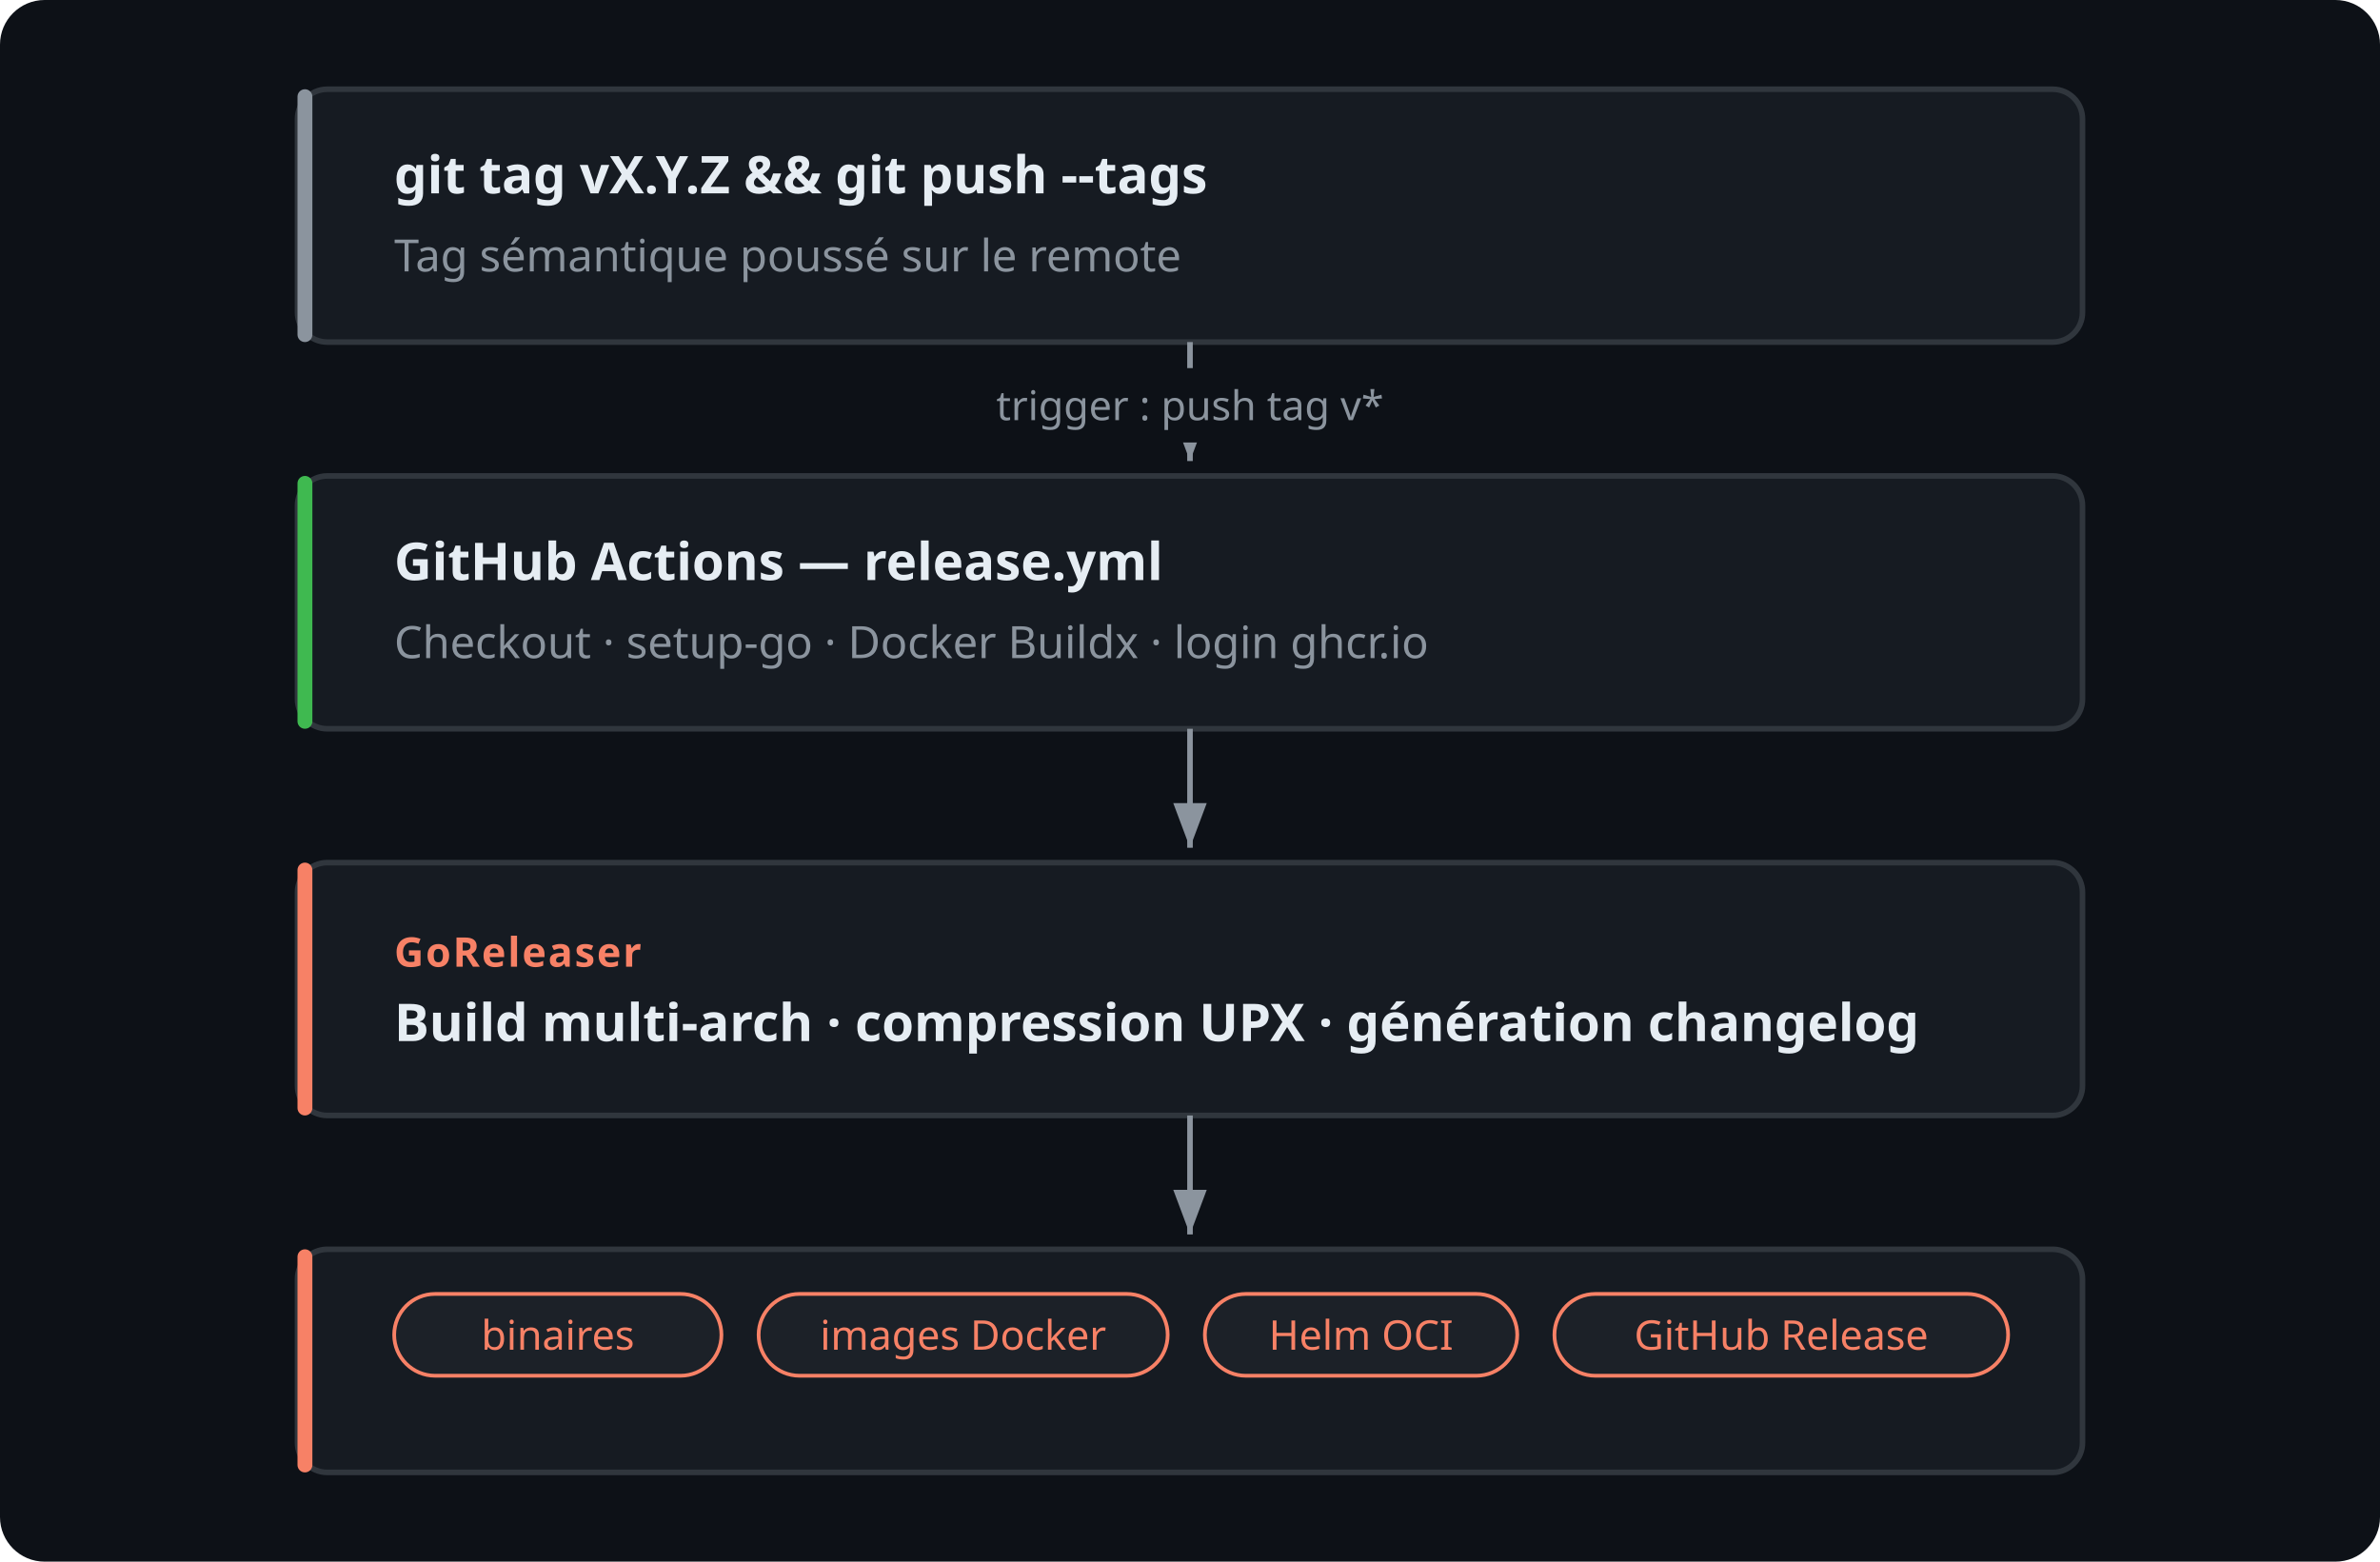
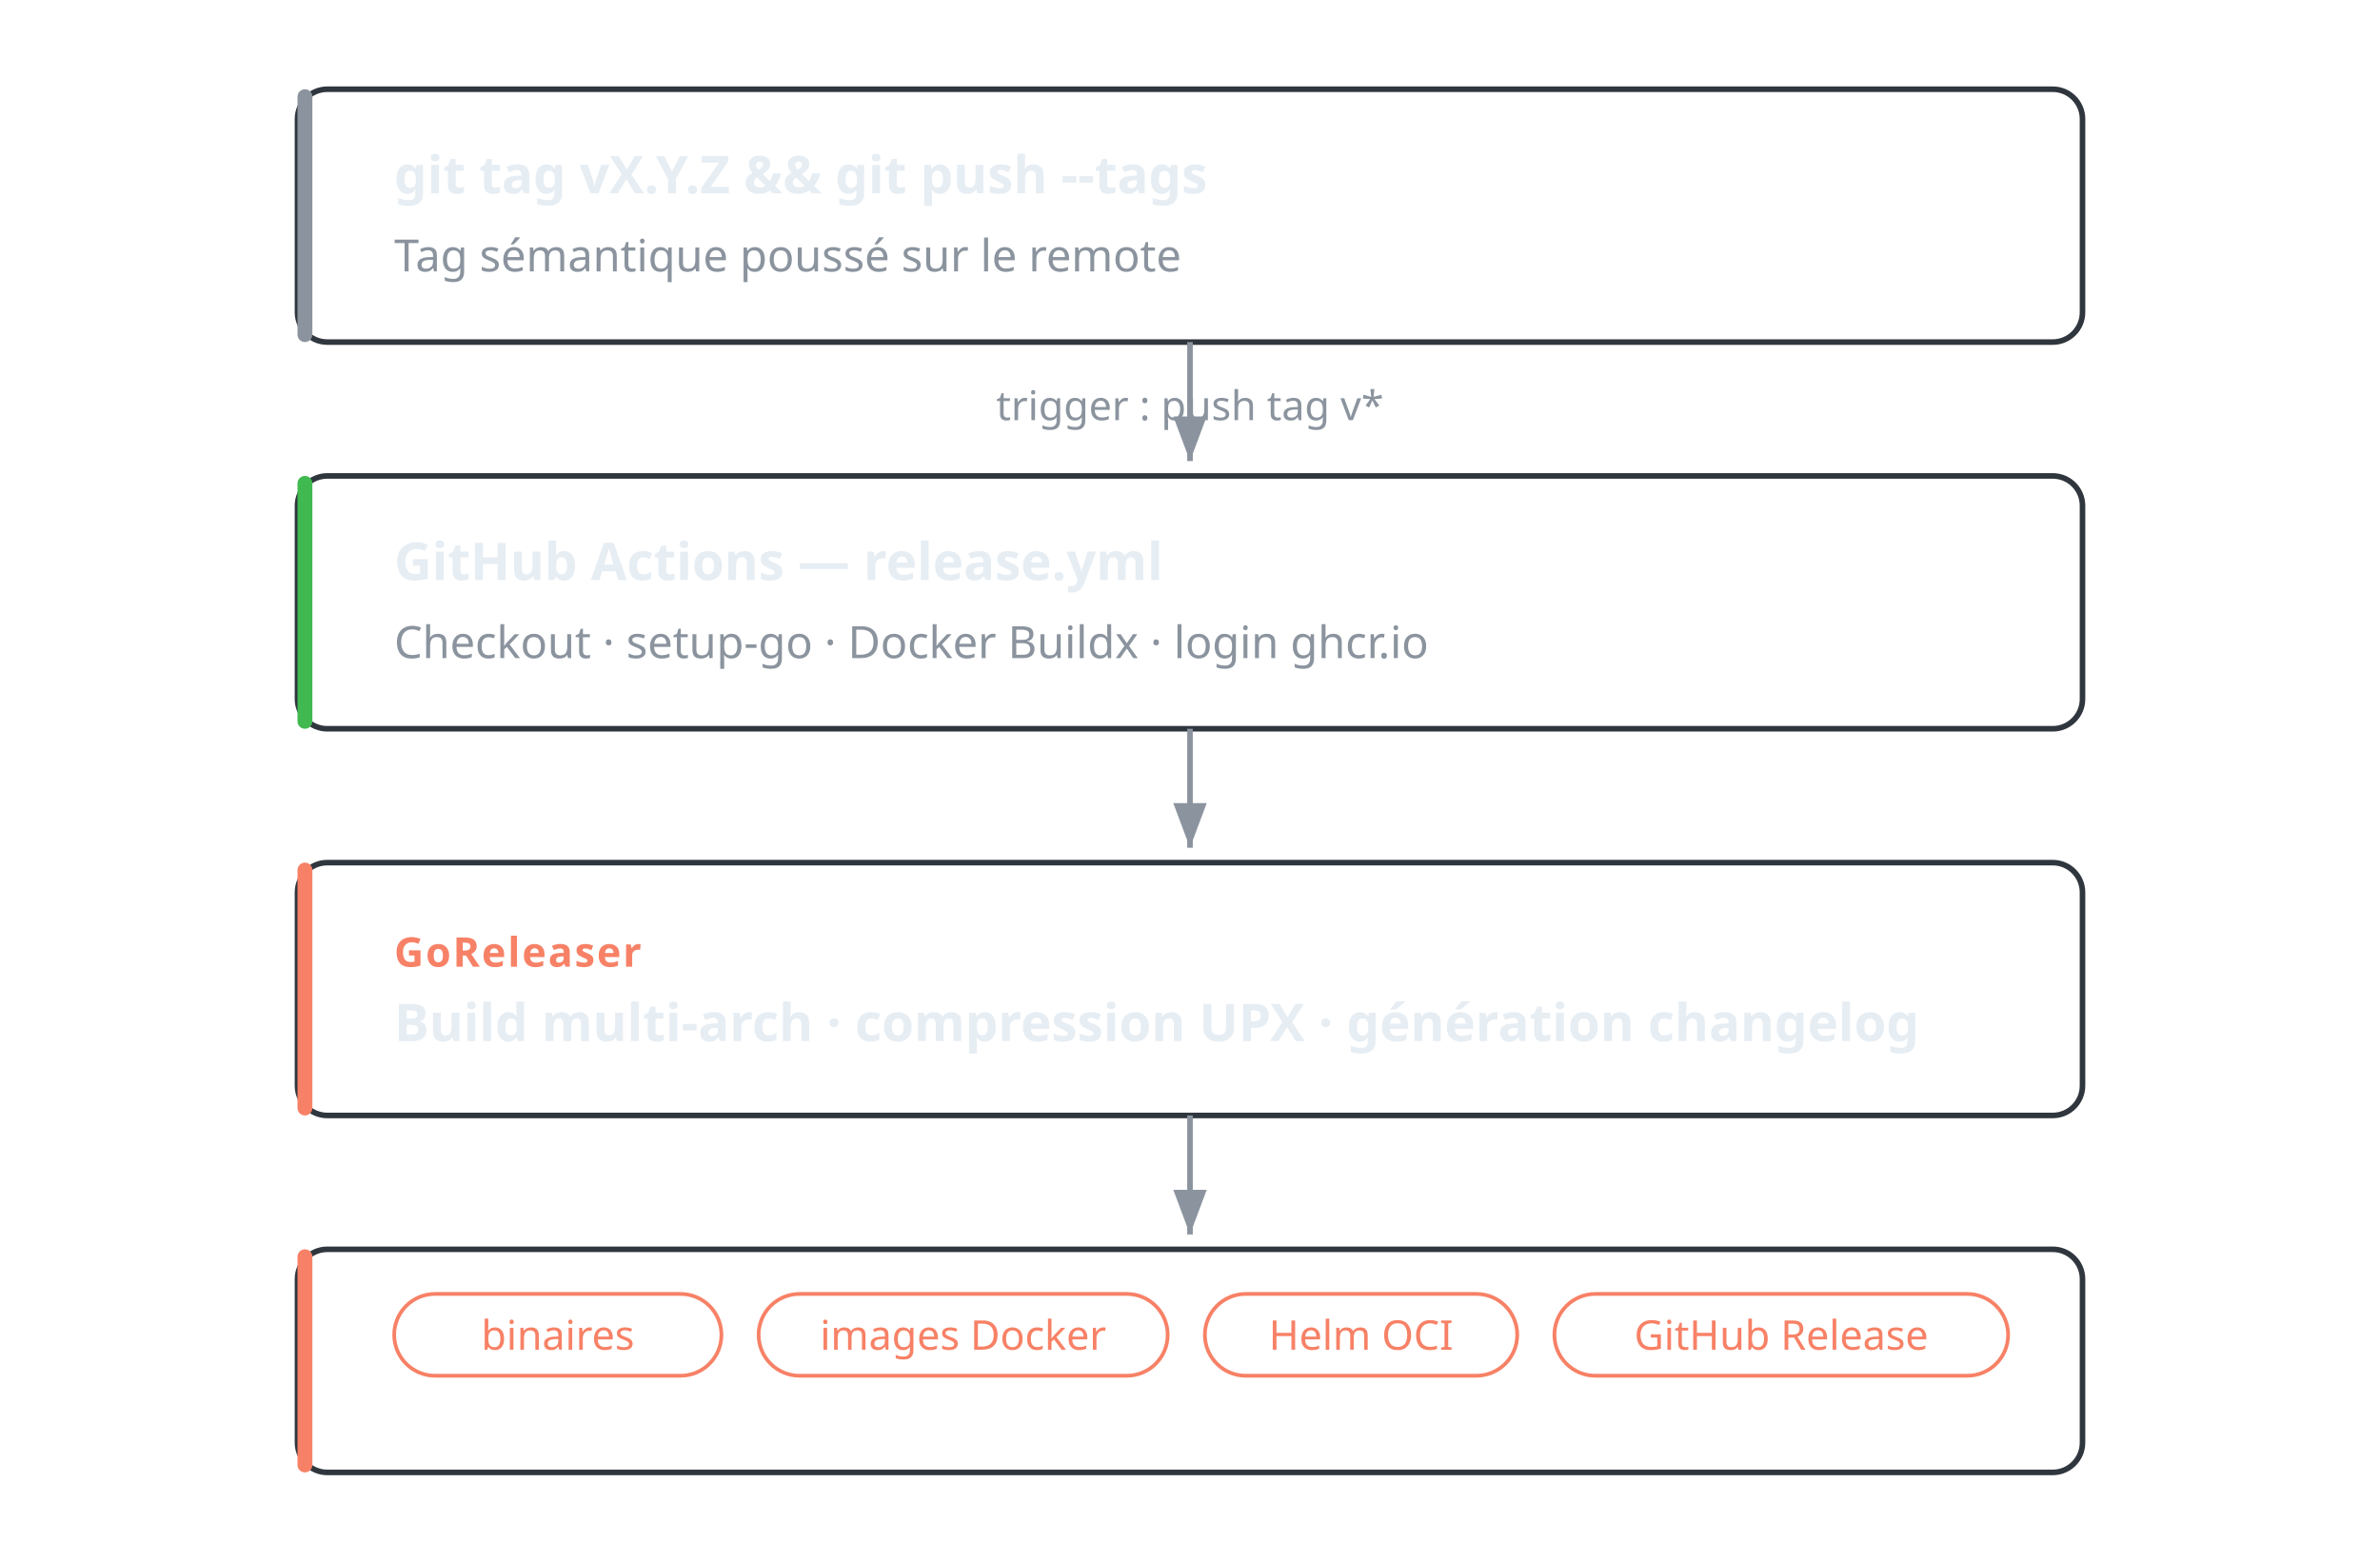
<svg xmlns="http://www.w3.org/2000/svg" width="640" height="420" viewBox="0 0 640 420" font-family="'Segoe UI', system-ui, -apple-system, BlinkMacSystemFont, sans-serif">
  <defs>
    <marker id="arr" markerWidth="8" markerHeight="6" refX="8" refY="3" orient="auto">
      <polygon points="0 0, 8 3, 0 6" fill="#8b949e" />
    </marker>
  </defs>
-   <rect width="640" height="420" fill="#0d1117" rx="12" />
-   <rect x="80" y="24" width="480" height="68" fill="#161b22" rx="8" stroke="#30363d" stroke-width="1.5" />
+   <rect x="80" y="24" width="480" height="68" fill="none" rx="8" stroke="#30363d" stroke-width="1.5" />
  <rect x="80" y="24" width="4" height="68" fill="#8b949e" rx="2" />
  <text x="106" y="52" font-size="14" fill="#e6edf3" font-weight="600">git tag vX.Y.Z &amp;&amp; git push --tags</text>
  <text x="106" y="73" font-size="12" fill="#8b949e">Tag sémantique poussé sur le remote</text>
  <line x1="320" y1="92" x2="320" y2="124" stroke="#8b949e" stroke-width="1.5" marker-end="url(#arr)" />
-   <rect x="192" y="99" width="256" height="20" fill="#0d1117" rx="4" />
+   <rect x="192" y="99" width="256" height="20" fill="none" rx="4" />
  <text x="320" y="113" font-size="11" fill="#8b949e" text-anchor="middle">trigger : push tag v*</text>
-   <rect x="80" y="128" width="480" height="68" fill="#161b22" rx="8" stroke="#30363d" stroke-width="1.5" />
+   <rect x="80" y="128" width="480" height="68" fill="none" rx="8" stroke="#30363d" stroke-width="1.5" />
  <rect x="80" y="128" width="4" height="68" fill="#3fb950" rx="2" />
  <text x="106" y="156" font-size="14" fill="#e6edf3" font-weight="600">GitHub Actions — release.yml</text>
  <text x="106" y="177" font-size="12" fill="#8b949e">Checkout · setup-go · Docker Buildx · login ghcr.io</text>
  <line x1="320" y1="196" x2="320" y2="228" stroke="#8b949e" stroke-width="1.5" marker-end="url(#arr)" />
-   <rect x="80" y="232" width="480" height="68" fill="#161b22" rx="8" stroke="#30363d" stroke-width="1.5" />
+   <rect x="80" y="232" width="480" height="68" fill="none" rx="8" stroke="#30363d" stroke-width="1.5" />
  <rect x="80" y="232" width="4" height="68" fill="#f78166" rx="2" />
  <text x="106" y="260" font-size="11" fill="#f78166" font-weight="700" letter-spacing="0.5">GoReleaser</text>
  <text x="106" y="280" font-size="14" fill="#e6edf3" font-weight="600">Build multi-arch · compression UPX · génération changelog</text>
  <line x1="320" y1="300" x2="320" y2="332" stroke="#8b949e" stroke-width="1.5" marker-end="url(#arr)" />
-   <rect x="80" y="336" width="480" height="60" fill="#161b22" rx="8" stroke="#30363d" stroke-width="1.5" />
+   <rect x="80" y="336" width="480" height="60" fill="none" rx="8" stroke="#30363d" stroke-width="1.5" />
  <rect x="80" y="336" width="4" height="60" fill="#f78166" rx="2" />
-   <rect x="106" y="348" width="88" height="22" fill="#1c2128" rx="11" stroke="#f78166" stroke-width="1" />
+   <rect x="106" y="348" width="88" height="22" fill="none" rx="11" stroke="#f78166" stroke-width="1" />
  <text x="150" y="363" font-size="11" fill="#f78166" text-anchor="middle">binaires</text>
-   <rect x="204" y="348" width="110" height="22" fill="#1c2128" rx="11" stroke="#f78166" stroke-width="1" />
+   <rect x="204" y="348" width="110" height="22" fill="none" rx="11" stroke="#f78166" stroke-width="1" />
  <text x="259" y="363" font-size="11" fill="#f78166" text-anchor="middle">images Docker</text>
-   <rect x="324" y="348" width="84" height="22" fill="#1c2128" rx="11" stroke="#f78166" stroke-width="1" />
+   <rect x="324" y="348" width="84" height="22" fill="none" rx="11" stroke="#f78166" stroke-width="1" />
  <text x="366" y="363" font-size="11" fill="#f78166" text-anchor="middle">Helm OCI</text>
-   <rect x="418" y="348" width="122" height="22" fill="#1c2128" rx="11" stroke="#f78166" stroke-width="1" />
+   <rect x="418" y="348" width="122" height="22" fill="none" rx="11" stroke="#f78166" stroke-width="1" />
  <text x="479" y="363" font-size="11" fill="#f78166" text-anchor="middle">GitHub Release</text>
</svg>
